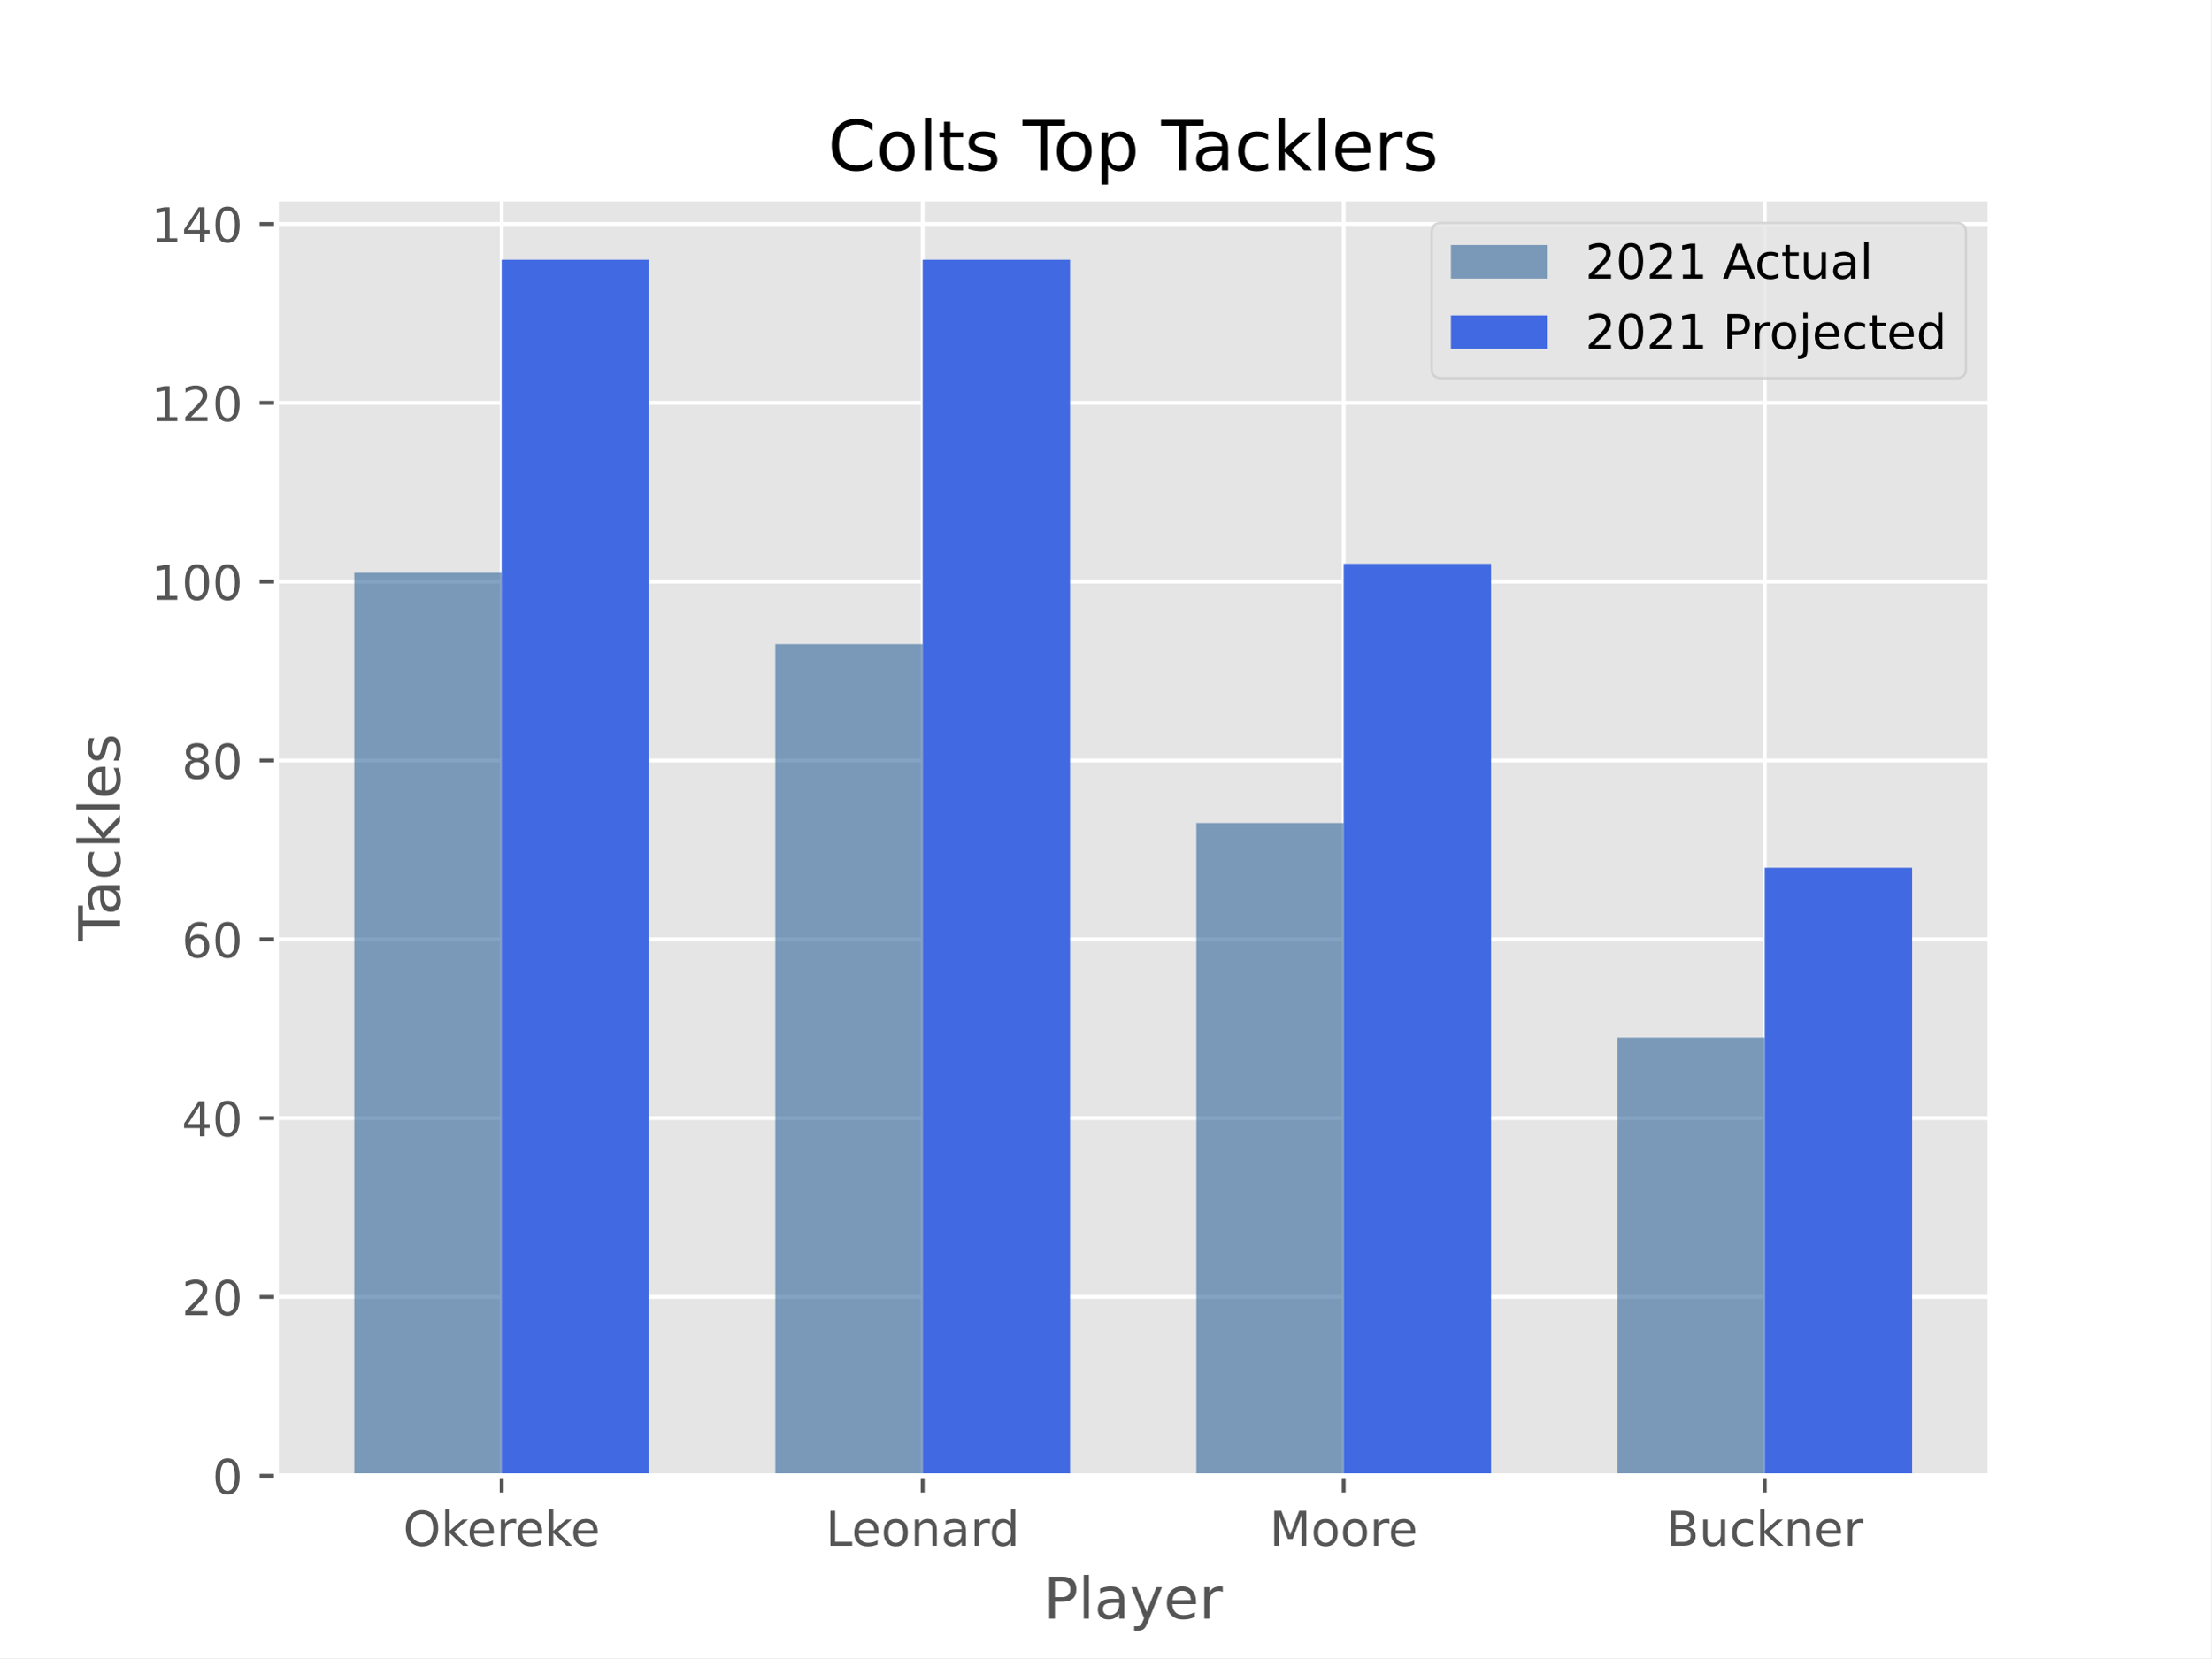
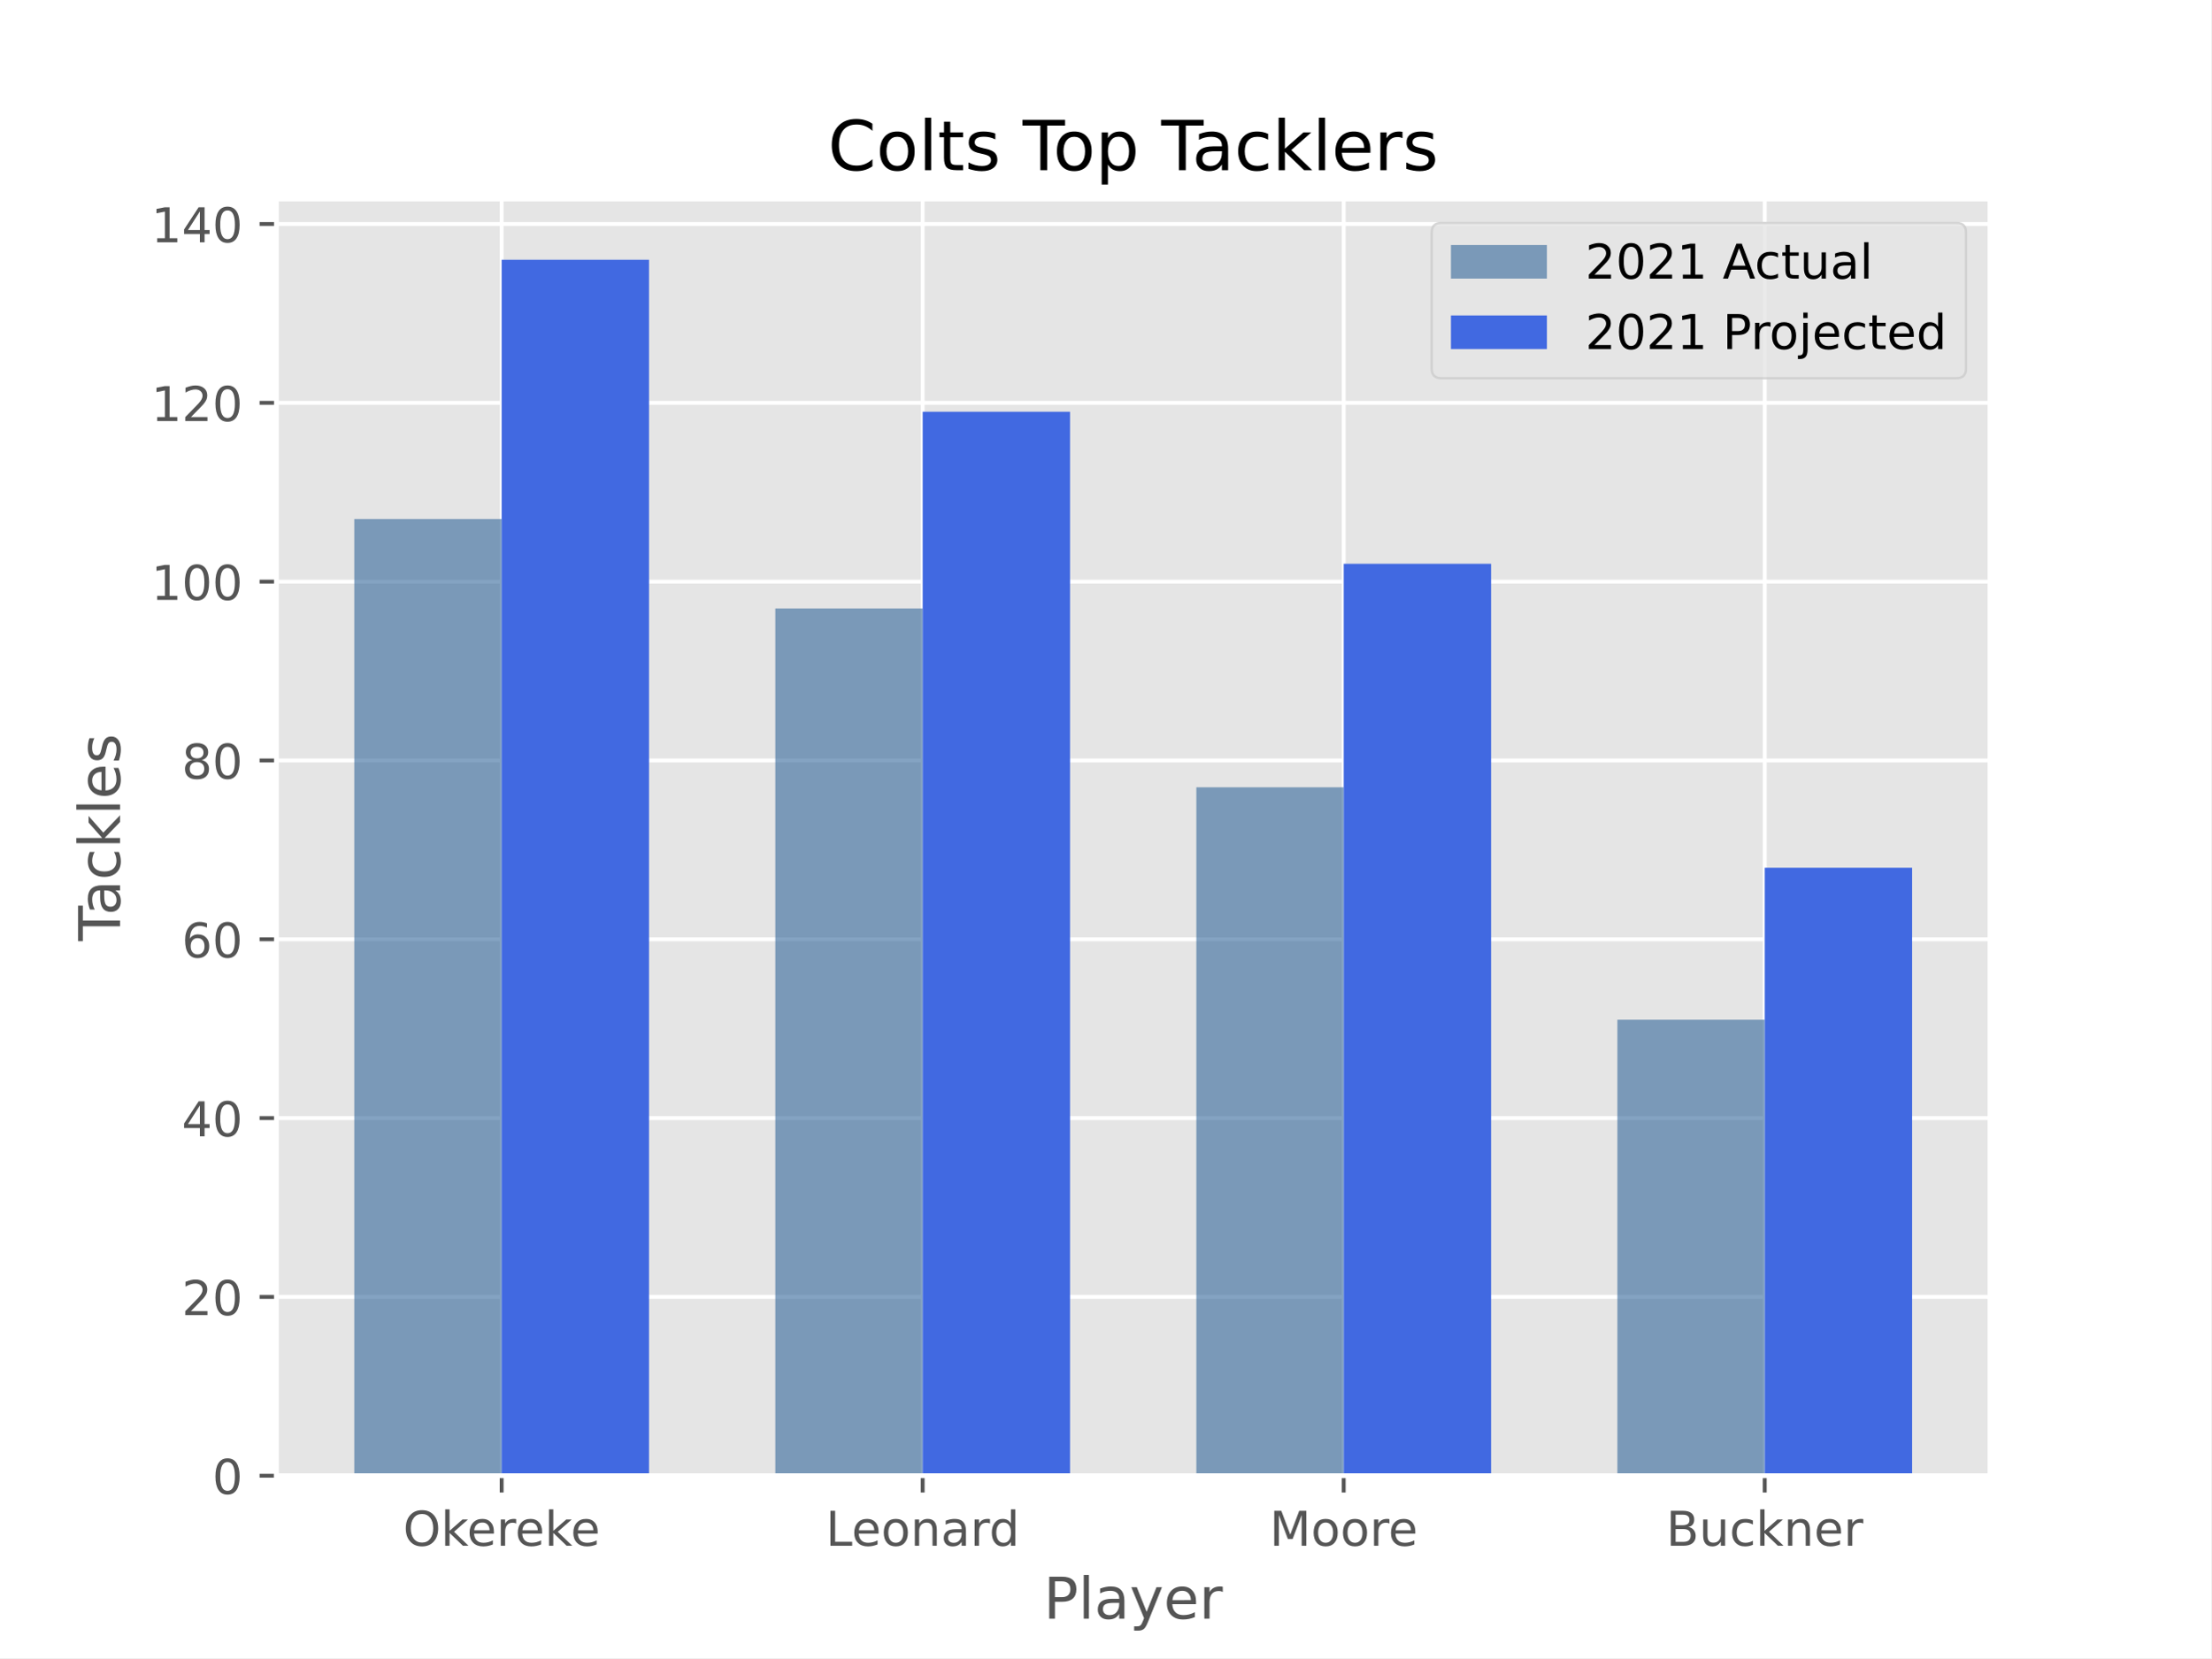
<svg xmlns="http://www.w3.org/2000/svg" xmlns:xlink="http://www.w3.org/1999/xlink" height="345.6pt" version="1.1" viewBox="0 0 460.8 345.6" width="460.8pt">
  <defs>
    <style type="text/css">*{stroke-linecap:butt;stroke-linejoin:round;}</style>
  </defs>
  <g id="figure_1">
    <g id="patch_1">
      <path d="M 0 345.6  L 460.8 345.6  L 460.8 0  L 0 0  z " style="fill:#ffffff;" />
    </g>
    <g id="axes_1">
      <g id="patch_2">
        <path d="M 57.6 307.584  L 414.72 307.584  L 414.72 41.472  L 57.6 41.472  z " style="fill:#e5e5e5;" />
      </g>
      <g id="matplotlib.axis_1">
        <g id="xtick_1">
          <g id="line2d_1">
-             <path clip-path="url(#p9609e376b4)" d="M 104.543 307.584  L 104.543 41.472  " style="fill:none;stroke:#ffffff;stroke-linecap:square;stroke-width:0.8;" />
+             <path clip-path="url(#p2cced8ca8d)" d="M 104.543 307.584  L 104.543 41.472  " style="fill:none;stroke:#ffffff;stroke-linecap:square;stroke-width:0.8;" />
          </g>
          <g id="line2d_2">
            <defs>
-               <path d="M 0 0  L 0 3.5  " id="mc5995ae9bc" style="stroke:#555555;stroke-width:0.8;" />
-             </defs>
-             <g>
-               <use style="fill:#555555;stroke:#555555;stroke-width:0.8;" x="104.543" xlink:href="#mc5995ae9bc" y="307.584" />
+               <path d="M 0 0  L 0 3.5  " id="m0070ce9e8e" style="stroke:#555555;stroke-width:0.8;" />
+             </defs>
+             <g>
+               <use style="fill:#555555;stroke:#555555;stroke-width:0.8;" x="104.543" xlink:href="#m0070ce9e8e" y="307.584" />
            </g>
          </g>
          <g id="text_1">
            <g style="fill:#555555;" transform="translate(84.00657 322.1824)scale(0.1 -0.1)">
              <defs>
                <path d="M 2522 4238  Q 1834 4238 1429 3725  Q 1025 3213 1025 2328  Q 1025 1447 1429 934  Q 1834 422 2522 422  Q 3209 422 3611 934  Q 4013 1447 4013 2328  Q 4013 3213 3611 3725  Q 3209 4238 2522 4238  z M 2522 4750  Q 3503 4750 4090 4092  Q 4678 3434 4678 2328  Q 4678 1225 4090 567  Q 3503 -91 2522 -91  Q 1538 -91 948 565  Q 359 1222 359 2328  Q 359 3434 948 4092  Q 1538 4750 2522 4750  z " id="DejaVuSans-4f" transform="scale(0.015625)" />
                <path d="M 581 4863  L 1159 4863  L 1159 1991  L 2875 3500  L 3609 3500  L 1753 1863  L 3688 0  L 2938 0  L 1159 1709  L 1159 0  L 581 0  L 581 4863  z " id="DejaVuSans-6b" transform="scale(0.015625)" />
                <path d="M 3597 1894  L 3597 1613  L 953 1613  Q 991 1019 1311 708  Q 1631 397 2203 397  Q 2534 397 2845 478  Q 3156 559 3463 722  L 3463 178  Q 3153 47 2828 -22  Q 2503 -91 2169 -91  Q 1331 -91 842 396  Q 353 884 353 1716  Q 353 2575 817 3079  Q 1281 3584 2069 3584  Q 2775 3584 3186 3129  Q 3597 2675 3597 1894  z M 3022 2063  Q 3016 2534 2758 2815  Q 2500 3097 2075 3097  Q 1594 3097 1305 2825  Q 1016 2553 972 2059  L 3022 2063  z " id="DejaVuSans-65" transform="scale(0.015625)" />
                <path d="M 2631 2963  Q 2534 3019 2420 3045  Q 2306 3072 2169 3072  Q 1681 3072 1420 2755  Q 1159 2438 1159 1844  L 1159 0  L 581 0  L 581 3500  L 1159 3500  L 1159 2956  Q 1341 3275 1631 3429  Q 1922 3584 2338 3584  Q 2397 3584 2469 3576  Q 2541 3569 2628 3553  L 2631 2963  z " id="DejaVuSans-72" transform="scale(0.015625)" />
              </defs>
              <use xlink:href="#DejaVuSans-4f" />
              <use x="78.711" xlink:href="#DejaVuSans-6b" />
              <use x="132.996" xlink:href="#DejaVuSans-65" />
              <use x="194.52" xlink:href="#DejaVuSans-72" />
              <use x="233.383" xlink:href="#DejaVuSans-65" />
              <use x="294.906" xlink:href="#DejaVuSans-6b" />
              <use x="349.191" xlink:href="#DejaVuSans-65" />
            </g>
          </g>
        </g>
        <g id="xtick_2">
          <g id="line2d_3">
-             <path clip-path="url(#p9609e376b4)" d="M 192.288 307.584  L 192.288 41.472  " style="fill:none;stroke:#ffffff;stroke-linecap:square;stroke-width:0.8;" />
+             <path clip-path="url(#p2cced8ca8d)" d="M 192.288 307.584  L 192.288 41.472  " style="fill:none;stroke:#ffffff;stroke-linecap:square;stroke-width:0.8;" />
          </g>
          <g id="line2d_4">
            <g>
-               <use style="fill:#555555;stroke:#555555;stroke-width:0.8;" x="192.288" xlink:href="#mc5995ae9bc" y="307.584" />
+               <use style="fill:#555555;stroke:#555555;stroke-width:0.8;" x="192.288" xlink:href="#m0070ce9e8e" y="307.584" />
            </g>
          </g>
          <g id="text_2">
            <g style="fill:#555555;" transform="translate(172.0784 322.1824)scale(0.1 -0.1)">
              <defs>
                <path d="M 628 4666  L 1259 4666  L 1259 531  L 3531 531  L 3531 0  L 628 0  L 628 4666  z " id="DejaVuSans-4c" transform="scale(0.015625)" />
                <path d="M 1959 3097  Q 1497 3097 1228 2736  Q 959 2375 959 1747  Q 959 1119 1226 758  Q 1494 397 1959 397  Q 2419 397 2687 759  Q 2956 1122 2956 1747  Q 2956 2369 2687 2733  Q 2419 3097 1959 3097  z M 1959 3584  Q 2709 3584 3137 3096  Q 3566 2609 3566 1747  Q 3566 888 3137 398  Q 2709 -91 1959 -91  Q 1206 -91 779 398  Q 353 888 353 1747  Q 353 2609 779 3096  Q 1206 3584 1959 3584  z " id="DejaVuSans-6f" transform="scale(0.015625)" />
                <path d="M 3513 2113  L 3513 0  L 2938 0  L 2938 2094  Q 2938 2591 2744 2837  Q 2550 3084 2163 3084  Q 1697 3084 1428 2787  Q 1159 2491 1159 1978  L 1159 0  L 581 0  L 581 3500  L 1159 3500  L 1159 2956  Q 1366 3272 1645 3428  Q 1925 3584 2291 3584  Q 2894 3584 3203 3211  Q 3513 2838 3513 2113  z " id="DejaVuSans-6e" transform="scale(0.015625)" />
                <path d="M 2194 1759  Q 1497 1759 1228 1600  Q 959 1441 959 1056  Q 959 750 1161 570  Q 1363 391 1709 391  Q 2188 391 2477 730  Q 2766 1069 2766 1631  L 2766 1759  L 2194 1759  z M 3341 1997  L 3341 0  L 2766 0  L 2766 531  Q 2569 213 2275 61  Q 1981 -91 1556 -91  Q 1019 -91 701 211  Q 384 513 384 1019  Q 384 1609 779 1909  Q 1175 2209 1959 2209  L 2766 2209  L 2766 2266  Q 2766 2663 2505 2880  Q 2244 3097 1772 3097  Q 1472 3097 1187 3025  Q 903 2953 641 2809  L 641 3341  Q 956 3463 1253 3523  Q 1550 3584 1831 3584  Q 2591 3584 2966 3190  Q 3341 2797 3341 1997  z " id="DejaVuSans-61" transform="scale(0.015625)" />
                <path d="M 2906 2969  L 2906 4863  L 3481 4863  L 3481 0  L 2906 0  L 2906 525  Q 2725 213 2448 61  Q 2172 -91 1784 -91  Q 1150 -91 751 415  Q 353 922 353 1747  Q 353 2572 751 3078  Q 1150 3584 1784 3584  Q 2172 3584 2448 3432  Q 2725 3281 2906 2969  z M 947 1747  Q 947 1113 1208 752  Q 1469 391 1925 391  Q 2381 391 2643 752  Q 2906 1113 2906 1747  Q 2906 2381 2643 2742  Q 2381 3103 1925 3103  Q 1469 3103 1208 2742  Q 947 2381 947 1747  z " id="DejaVuSans-64" transform="scale(0.015625)" />
              </defs>
              <use xlink:href="#DejaVuSans-4c" />
              <use x="53.963" xlink:href="#DejaVuSans-65" />
              <use x="115.486" xlink:href="#DejaVuSans-6f" />
              <use x="176.668" xlink:href="#DejaVuSans-6e" />
              <use x="240.047" xlink:href="#DejaVuSans-61" />
              <use x="301.326" xlink:href="#DejaVuSans-72" />
              <use x="340.689" xlink:href="#DejaVuSans-64" />
            </g>
          </g>
        </g>
        <g id="xtick_3">
          <g id="line2d_5">
-             <path clip-path="url(#p9609e376b4)" d="M 280.032 307.584  L 280.032 41.472  " style="fill:none;stroke:#ffffff;stroke-linecap:square;stroke-width:0.8;" />
+             <path clip-path="url(#p2cced8ca8d)" d="M 280.032 307.584  L 280.032 41.472  " style="fill:none;stroke:#ffffff;stroke-linecap:square;stroke-width:0.8;" />
          </g>
          <g id="line2d_6">
            <g>
-               <use style="fill:#555555;stroke:#555555;stroke-width:0.8;" x="280.032" xlink:href="#mc5995ae9bc" y="307.584" />
+               <use style="fill:#555555;stroke:#555555;stroke-width:0.8;" x="280.032" xlink:href="#m0070ce9e8e" y="307.584" />
            </g>
          </g>
          <g id="text_3">
            <g style="fill:#555555;" transform="translate(264.5799 322.1824)scale(0.1 -0.1)">
              <defs>
                <path d="M 628 4666  L 1569 4666  L 2759 1491  L 3956 4666  L 4897 4666  L 4897 0  L 4281 0  L 4281 4097  L 3078 897  L 2444 897  L 1241 4097  L 1241 0  L 628 0  L 628 4666  z " id="DejaVuSans-4d" transform="scale(0.015625)" />
              </defs>
              <use xlink:href="#DejaVuSans-4d" />
              <use x="86.279" xlink:href="#DejaVuSans-6f" />
              <use x="147.461" xlink:href="#DejaVuSans-6f" />
              <use x="208.643" xlink:href="#DejaVuSans-72" />
              <use x="247.506" xlink:href="#DejaVuSans-65" />
            </g>
          </g>
        </g>
        <g id="xtick_4">
          <g id="line2d_7">
-             <path clip-path="url(#p9609e376b4)" d="M 367.777 307.584  L 367.777 41.472  " style="fill:none;stroke:#ffffff;stroke-linecap:square;stroke-width:0.8;" />
+             <path clip-path="url(#p2cced8ca8d)" d="M 367.777 307.584  L 367.777 41.472  " style="fill:none;stroke:#ffffff;stroke-linecap:square;stroke-width:0.8;" />
          </g>
          <g id="line2d_8">
            <g>
-               <use style="fill:#555555;stroke:#555555;stroke-width:0.8;" x="367.777" xlink:href="#mc5995ae9bc" y="307.584" />
+               <use style="fill:#555555;stroke:#555555;stroke-width:0.8;" x="367.777" xlink:href="#m0070ce9e8e" y="307.584" />
            </g>
          </g>
          <g id="text_4">
            <g style="fill:#555555;" transform="translate(347.2322 322.1824)scale(0.1 -0.1)">
              <defs>
                <path d="M 1259 2228  L 1259 519  L 2272 519  Q 2781 519 3026 730  Q 3272 941 3272 1375  Q 3272 1813 3026 2020  Q 2781 2228 2272 2228  L 1259 2228  z M 1259 4147  L 1259 2741  L 2194 2741  Q 2656 2741 2882 2914  Q 3109 3088 3109 3444  Q 3109 3797 2882 3972  Q 2656 4147 2194 4147  L 1259 4147  z M 628 4666  L 2241 4666  Q 2963 4666 3353 4366  Q 3744 4066 3744 3513  Q 3744 3084 3544 2831  Q 3344 2578 2956 2516  Q 3422 2416 3680 2098  Q 3938 1781 3938 1306  Q 3938 681 3513 340  Q 3088 0 2303 0  L 628 0  L 628 4666  z " id="DejaVuSans-42" transform="scale(0.015625)" />
                <path d="M 544 1381  L 544 3500  L 1119 3500  L 1119 1403  Q 1119 906 1312 657  Q 1506 409 1894 409  Q 2359 409 2629 706  Q 2900 1003 2900 1516  L 2900 3500  L 3475 3500  L 3475 0  L 2900 0  L 2900 538  Q 2691 219 2414 64  Q 2138 -91 1772 -91  Q 1169 -91 856 284  Q 544 659 544 1381  z M 1991 3584  L 1991 3584  z " id="DejaVuSans-75" transform="scale(0.015625)" />
                <path d="M 3122 3366  L 3122 2828  Q 2878 2963 2633 3030  Q 2388 3097 2138 3097  Q 1578 3097 1268 2742  Q 959 2388 959 1747  Q 959 1106 1268 751  Q 1578 397 2138 397  Q 2388 397 2633 464  Q 2878 531 3122 666  L 3122 134  Q 2881 22 2623 -34  Q 2366 -91 2075 -91  Q 1284 -91 818 406  Q 353 903 353 1747  Q 353 2603 823 3093  Q 1294 3584 2113 3584  Q 2378 3584 2631 3529  Q 2884 3475 3122 3366  z " id="DejaVuSans-63" transform="scale(0.015625)" />
              </defs>
              <use xlink:href="#DejaVuSans-42" />
              <use x="68.604" xlink:href="#DejaVuSans-75" />
              <use x="131.982" xlink:href="#DejaVuSans-63" />
              <use x="186.963" xlink:href="#DejaVuSans-6b" />
              <use x="244.873" xlink:href="#DejaVuSans-6e" />
              <use x="308.252" xlink:href="#DejaVuSans-65" />
              <use x="369.775" xlink:href="#DejaVuSans-72" />
            </g>
          </g>
        </g>
        <g id="text_5">
          <g style="fill:#555555;" transform="translate(217.4888 337.3802)scale(0.12 -0.12)">
            <defs>
              <path d="M 1259 4147  L 1259 2394  L 2053 2394  Q 2494 2394 2734 2622  Q 2975 2850 2975 3272  Q 2975 3691 2734 3919  Q 2494 4147 2053 4147  L 1259 4147  z M 628 4666  L 2053 4666  Q 2838 4666 3239 4311  Q 3641 3956 3641 3272  Q 3641 2581 3239 2228  Q 2838 1875 2053 1875  L 1259 1875  L 1259 0  L 628 0  L 628 4666  z " id="DejaVuSans-50" transform="scale(0.015625)" />
              <path d="M 603 4863  L 1178 4863  L 1178 0  L 603 0  L 603 4863  z " id="DejaVuSans-6c" transform="scale(0.015625)" />
              <path d="M 2059 -325  Q 1816 -950 1584 -1140  Q 1353 -1331 966 -1331  L 506 -1331  L 506 -850  L 844 -850  Q 1081 -850 1212 -737  Q 1344 -625 1503 -206  L 1606 56  L 191 3500  L 800 3500  L 1894 763  L 2988 3500  L 3597 3500  L 2059 -325  z " id="DejaVuSans-79" transform="scale(0.015625)" />
            </defs>
            <use xlink:href="#DejaVuSans-50" />
            <use x="60.303" xlink:href="#DejaVuSans-6c" />
            <use x="88.086" xlink:href="#DejaVuSans-61" />
            <use x="149.365" xlink:href="#DejaVuSans-79" />
            <use x="208.545" xlink:href="#DejaVuSans-65" />
            <use x="270.068" xlink:href="#DejaVuSans-72" />
          </g>
        </g>
      </g>
      <g id="matplotlib.axis_2">
        <g id="ytick_1">
          <g id="line2d_9">
-             <path clip-path="url(#p9609e376b4)" d="M 57.6 307.584  L 414.72 307.584  " style="fill:none;stroke:#ffffff;stroke-linecap:square;stroke-width:0.8;" />
+             <path clip-path="url(#p2cced8ca8d)" d="M 57.6 307.584  L 414.72 307.584  " style="fill:none;stroke:#ffffff;stroke-linecap:square;stroke-width:0.8;" />
          </g>
          <g id="line2d_10">
            <defs>
-               <path d="M 0 0  L -3.5 0  " id="md5889bb50a" style="stroke:#555555;stroke-width:0.8;" />
-             </defs>
-             <g>
-               <use style="fill:#555555;stroke:#555555;stroke-width:0.8;" x="57.6" xlink:href="#md5889bb50a" y="307.584" />
+               <path d="M 0 0  L -3.5 0  " id="mb8034c4fae" style="stroke:#555555;stroke-width:0.8;" />
+             </defs>
+             <g>
+               <use style="fill:#555555;stroke:#555555;stroke-width:0.8;" x="57.6" xlink:href="#mb8034c4fae" y="307.584" />
            </g>
          </g>
          <g id="text_6">
            <g style="fill:#555555;" transform="translate(44.2375 311.3832)scale(0.1 -0.1)">
              <defs>
                <path d="M 2034 4250  Q 1547 4250 1301 3770  Q 1056 3291 1056 2328  Q 1056 1369 1301 889  Q 1547 409 2034 409  Q 2525 409 2770 889  Q 3016 1369 3016 2328  Q 3016 3291 2770 3770  Q 2525 4250 2034 4250  z M 2034 4750  Q 2819 4750 3233 4129  Q 3647 3509 3647 2328  Q 3647 1150 3233 529  Q 2819 -91 2034 -91  Q 1250 -91 836 529  Q 422 1150 422 2328  Q 422 3509 836 4129  Q 1250 4750 2034 4750  z " id="DejaVuSans-30" transform="scale(0.015625)" />
              </defs>
              <use xlink:href="#DejaVuSans-30" />
            </g>
          </g>
        </g>
        <g id="ytick_2">
          <g id="line2d_11">
-             <path clip-path="url(#p9609e376b4)" d="M 57.6 270.313  L 414.72 270.313  " style="fill:none;stroke:#ffffff;stroke-linecap:square;stroke-width:0.8;" />
+             <path clip-path="url(#p2cced8ca8d)" d="M 57.6 270.313  L 414.72 270.313  " style="fill:none;stroke:#ffffff;stroke-linecap:square;stroke-width:0.8;" />
          </g>
          <g id="line2d_12">
            <g>
-               <use style="fill:#555555;stroke:#555555;stroke-width:0.8;" x="57.6" xlink:href="#md5889bb50a" y="270.313" />
+               <use style="fill:#555555;stroke:#555555;stroke-width:0.8;" x="57.6" xlink:href="#mb8034c4fae" y="270.313" />
            </g>
          </g>
          <g id="text_7">
            <g style="fill:#555555;" transform="translate(37.875 274.1126)scale(0.1 -0.1)">
              <defs>
                <path d="M 1228 531  L 3431 531  L 3431 0  L 469 0  L 469 531  Q 828 903 1448 1529  Q 2069 2156 2228 2338  Q 2531 2678 2651 2914  Q 2772 3150 2772 3378  Q 2772 3750 2511 3984  Q 2250 4219 1831 4219  Q 1534 4219 1204 4116  Q 875 4013 500 3803  L 500 4441  Q 881 4594 1212 4672  Q 1544 4750 1819 4750  Q 2544 4750 2975 4387  Q 3406 4025 3406 3419  Q 3406 3131 3298 2873  Q 3191 2616 2906 2266  Q 2828 2175 2409 1742  Q 1991 1309 1228 531  z " id="DejaVuSans-32" transform="scale(0.015625)" />
              </defs>
              <use xlink:href="#DejaVuSans-32" />
              <use x="63.623" xlink:href="#DejaVuSans-30" />
            </g>
          </g>
        </g>
        <g id="ytick_3">
          <g id="line2d_13">
-             <path clip-path="url(#p9609e376b4)" d="M 57.6 233.043  L 414.72 233.043  " style="fill:none;stroke:#ffffff;stroke-linecap:square;stroke-width:0.8;" />
+             <path clip-path="url(#p2cced8ca8d)" d="M 57.6 233.043  L 414.72 233.043  " style="fill:none;stroke:#ffffff;stroke-linecap:square;stroke-width:0.8;" />
          </g>
          <g id="line2d_14">
            <g>
-               <use style="fill:#555555;stroke:#555555;stroke-width:0.8;" x="57.6" xlink:href="#md5889bb50a" y="233.043" />
+               <use style="fill:#555555;stroke:#555555;stroke-width:0.8;" x="57.6" xlink:href="#mb8034c4fae" y="233.043" />
            </g>
          </g>
          <g id="text_8">
            <g style="fill:#555555;" transform="translate(37.875 236.842)scale(0.1 -0.1)">
              <defs>
                <path d="M 2419 4116  L 825 1625  L 2419 1625  L 2419 4116  z M 2253 4666  L 3047 4666  L 3047 1625  L 3713 1625  L 3713 1100  L 3047 1100  L 3047 0  L 2419 0  L 2419 1100  L 313 1100  L 313 1709  L 2253 4666  z " id="DejaVuSans-34" transform="scale(0.015625)" />
              </defs>
              <use xlink:href="#DejaVuSans-34" />
              <use x="63.623" xlink:href="#DejaVuSans-30" />
            </g>
          </g>
        </g>
        <g id="ytick_4">
          <g id="line2d_15">
-             <path clip-path="url(#p9609e376b4)" d="M 57.6 195.772  L 414.72 195.772  " style="fill:none;stroke:#ffffff;stroke-linecap:square;stroke-width:0.8;" />
+             <path clip-path="url(#p2cced8ca8d)" d="M 57.6 195.772  L 414.72 195.772  " style="fill:none;stroke:#ffffff;stroke-linecap:square;stroke-width:0.8;" />
          </g>
          <g id="line2d_16">
            <g>
-               <use style="fill:#555555;stroke:#555555;stroke-width:0.8;" x="57.6" xlink:href="#md5889bb50a" y="195.772" />
+               <use style="fill:#555555;stroke:#555555;stroke-width:0.8;" x="57.6" xlink:href="#mb8034c4fae" y="195.772" />
            </g>
          </g>
          <g id="text_9">
            <g style="fill:#555555;" transform="translate(37.875 199.5715)scale(0.1 -0.1)">
              <defs>
                <path d="M 2113 2584  Q 1688 2584 1439 2293  Q 1191 2003 1191 1497  Q 1191 994 1439 701  Q 1688 409 2113 409  Q 2538 409 2786 701  Q 3034 994 3034 1497  Q 3034 2003 2786 2293  Q 2538 2584 2113 2584  z M 3366 4563  L 3366 3988  Q 3128 4100 2886 4159  Q 2644 4219 2406 4219  Q 1781 4219 1451 3797  Q 1122 3375 1075 2522  Q 1259 2794 1537 2939  Q 1816 3084 2150 3084  Q 2853 3084 3261 2657  Q 3669 2231 3669 1497  Q 3669 778 3244 343  Q 2819 -91 2113 -91  Q 1303 -91 875 529  Q 447 1150 447 2328  Q 447 3434 972 4092  Q 1497 4750 2381 4750  Q 2619 4750 2861 4703  Q 3103 4656 3366 4563  z " id="DejaVuSans-36" transform="scale(0.015625)" />
              </defs>
              <use xlink:href="#DejaVuSans-36" />
              <use x="63.623" xlink:href="#DejaVuSans-30" />
            </g>
          </g>
        </g>
        <g id="ytick_5">
          <g id="line2d_17">
-             <path clip-path="url(#p9609e376b4)" d="M 57.6 158.502  L 414.72 158.502  " style="fill:none;stroke:#ffffff;stroke-linecap:square;stroke-width:0.8;" />
+             <path clip-path="url(#p2cced8ca8d)" d="M 57.6 158.502  L 414.72 158.502  " style="fill:none;stroke:#ffffff;stroke-linecap:square;stroke-width:0.8;" />
          </g>
          <g id="line2d_18">
            <g>
-               <use style="fill:#555555;stroke:#555555;stroke-width:0.8;" x="57.6" xlink:href="#md5889bb50a" y="158.502" />
+               <use style="fill:#555555;stroke:#555555;stroke-width:0.8;" x="57.6" xlink:href="#mb8034c4fae" y="158.502" />
            </g>
          </g>
          <g id="text_10">
            <g style="fill:#555555;" transform="translate(37.875 162.3009)scale(0.1 -0.1)">
              <defs>
                <path d="M 2034 2216  Q 1584 2216 1326 1975  Q 1069 1734 1069 1313  Q 1069 891 1326 650  Q 1584 409 2034 409  Q 2484 409 2743 651  Q 3003 894 3003 1313  Q 3003 1734 2745 1975  Q 2488 2216 2034 2216  z M 1403 2484  Q 997 2584 770 2862  Q 544 3141 544 3541  Q 544 4100 942 4425  Q 1341 4750 2034 4750  Q 2731 4750 3128 4425  Q 3525 4100 3525 3541  Q 3525 3141 3298 2862  Q 3072 2584 2669 2484  Q 3125 2378 3379 2068  Q 3634 1759 3634 1313  Q 3634 634 3220 271  Q 2806 -91 2034 -91  Q 1263 -91 848 271  Q 434 634 434 1313  Q 434 1759 690 2068  Q 947 2378 1403 2484  z M 1172 3481  Q 1172 3119 1398 2916  Q 1625 2713 2034 2713  Q 2441 2713 2670 2916  Q 2900 3119 2900 3481  Q 2900 3844 2670 4047  Q 2441 4250 2034 4250  Q 1625 4250 1398 4047  Q 1172 3844 1172 3481  z " id="DejaVuSans-38" transform="scale(0.015625)" />
              </defs>
              <use xlink:href="#DejaVuSans-38" />
              <use x="63.623" xlink:href="#DejaVuSans-30" />
            </g>
          </g>
        </g>
        <g id="ytick_6">
          <g id="line2d_19">
-             <path clip-path="url(#p9609e376b4)" d="M 57.6 121.231  L 414.72 121.231  " style="fill:none;stroke:#ffffff;stroke-linecap:square;stroke-width:0.8;" />
+             <path clip-path="url(#p2cced8ca8d)" d="M 57.6 121.231  L 414.72 121.231  " style="fill:none;stroke:#ffffff;stroke-linecap:square;stroke-width:0.8;" />
          </g>
          <g id="line2d_20">
            <g>
-               <use style="fill:#555555;stroke:#555555;stroke-width:0.8;" x="57.6" xlink:href="#md5889bb50a" y="121.231" />
+               <use style="fill:#555555;stroke:#555555;stroke-width:0.8;" x="57.6" xlink:href="#mb8034c4fae" y="121.231" />
            </g>
          </g>
          <g id="text_11">
            <g style="fill:#555555;" transform="translate(31.5125 125.0303)scale(0.1 -0.1)">
              <defs>
                <path d="M 794 531  L 1825 531  L 1825 4091  L 703 3866  L 703 4441  L 1819 4666  L 2450 4666  L 2450 531  L 3481 531  L 3481 0  L 794 0  L 794 531  z " id="DejaVuSans-31" transform="scale(0.015625)" />
              </defs>
              <use xlink:href="#DejaVuSans-31" />
              <use x="63.623" xlink:href="#DejaVuSans-30" />
              <use x="127.246" xlink:href="#DejaVuSans-30" />
            </g>
          </g>
        </g>
        <g id="ytick_7">
          <g id="line2d_21">
-             <path clip-path="url(#p9609e376b4)" d="M 57.6 83.96  L 414.72 83.96  " style="fill:none;stroke:#ffffff;stroke-linecap:square;stroke-width:0.8;" />
+             <path clip-path="url(#p2cced8ca8d)" d="M 57.6 83.96  L 414.72 83.96  " style="fill:none;stroke:#ffffff;stroke-linecap:square;stroke-width:0.8;" />
          </g>
          <g id="line2d_22">
            <g>
-               <use style="fill:#555555;stroke:#555555;stroke-width:0.8;" x="57.6" xlink:href="#md5889bb50a" y="83.96" />
+               <use style="fill:#555555;stroke:#555555;stroke-width:0.8;" x="57.6" xlink:href="#mb8034c4fae" y="83.96" />
            </g>
          </g>
          <g id="text_12">
            <g style="fill:#555555;" transform="translate(31.5125 87.75969)scale(0.1 -0.1)">
              <use xlink:href="#DejaVuSans-31" />
              <use x="63.623" xlink:href="#DejaVuSans-32" />
              <use x="127.246" xlink:href="#DejaVuSans-30" />
            </g>
          </g>
        </g>
        <g id="ytick_8">
          <g id="line2d_23">
-             <path clip-path="url(#p9609e376b4)" d="M 57.6 46.69  L 414.72 46.69  " style="fill:none;stroke:#ffffff;stroke-linecap:square;stroke-width:0.8;" />
+             <path clip-path="url(#p2cced8ca8d)" d="M 57.6 46.69  L 414.72 46.69  " style="fill:none;stroke:#ffffff;stroke-linecap:square;stroke-width:0.8;" />
          </g>
          <g id="line2d_24">
            <g>
-               <use style="fill:#555555;stroke:#555555;stroke-width:0.8;" x="57.6" xlink:href="#md5889bb50a" y="46.69" />
+               <use style="fill:#555555;stroke:#555555;stroke-width:0.8;" x="57.6" xlink:href="#mb8034c4fae" y="46.69" />
            </g>
          </g>
          <g id="text_13">
            <g style="fill:#555555;" transform="translate(31.5125 50.4891)scale(0.1 -0.1)">
              <use xlink:href="#DejaVuSans-31" />
              <use x="63.623" xlink:href="#DejaVuSans-34" />
              <use x="127.246" xlink:href="#DejaVuSans-30" />
            </g>
          </g>
        </g>
        <g id="text_14">
          <g style="fill:#555555;" transform="translate(25.01687 196.1374)rotate(-90)scale(0.12 -0.12)">
            <defs>
              <path d="M -19 4666  L 3928 4666  L 3928 4134  L 2272 4134  L 2272 0  L 1638 0  L 1638 4134  L -19 4134  L -19 4666  z " id="DejaVuSans-54" transform="scale(0.015625)" />
              <path d="M 2834 3397  L 2834 2853  Q 2591 2978 2328 3040  Q 2066 3103 1784 3103  Q 1356 3103 1142 2972  Q 928 2841 928 2578  Q 928 2378 1081 2264  Q 1234 2150 1697 2047  L 1894 2003  Q 2506 1872 2764 1633  Q 3022 1394 3022 966  Q 3022 478 2636 193  Q 2250 -91 1575 -91  Q 1294 -91 989 -36  Q 684 19 347 128  L 347 722  Q 666 556 975 473  Q 1284 391 1588 391  Q 1994 391 2212 530  Q 2431 669 2431 922  Q 2431 1156 2273 1281  Q 2116 1406 1581 1522  L 1381 1569  Q 847 1681 609 1914  Q 372 2147 372 2553  Q 372 3047 722 3315  Q 1072 3584 1716 3584  Q 2034 3584 2315 3537  Q 2597 3491 2834 3397  z " id="DejaVuSans-73" transform="scale(0.015625)" />
            </defs>
            <use xlink:href="#DejaVuSans-54" />
            <use x="44.584" xlink:href="#DejaVuSans-61" />
            <use x="105.863" xlink:href="#DejaVuSans-63" />
            <use x="160.844" xlink:href="#DejaVuSans-6b" />
            <use x="218.754" xlink:href="#DejaVuSans-6c" />
            <use x="246.537" xlink:href="#DejaVuSans-65" />
            <use x="308.061" xlink:href="#DejaVuSans-73" />
          </g>
        </g>
      </g>
      <g id="patch_3">
-         <path clip-path="url(#p9609e376b4)" d="M 73.833 307.584  L 104.543 307.584  L 104.543 119.368  L 73.833 119.368  z " style="fill:#336699;fill-opacity:0.6;" />
+         <path clip-path="url(#p2cced8ca8d)" d="M 73.833 307.584  L 104.543 307.584  L 104.543 108.186  L 73.833 108.186  z " style="fill:#336699;fill-opacity:0.6;" />
      </g>
      <g id="patch_4">
-         <path clip-path="url(#p9609e376b4)" d="M 161.577 307.584  L 192.288 307.584  L 192.288 134.276  L 161.577 134.276  z " style="fill:#336699;fill-opacity:0.6;" />
+         <path clip-path="url(#p2cced8ca8d)" d="M 161.577 307.584  L 192.288 307.584  L 192.288 126.822  L 161.577 126.822  z " style="fill:#336699;fill-opacity:0.6;" />
      </g>
      <g id="patch_5">
-         <path clip-path="url(#p9609e376b4)" d="M 249.322 307.584  L 280.032 307.584  L 280.032 171.546  L 249.322 171.546  z " style="fill:#336699;fill-opacity:0.6;" />
+         <path clip-path="url(#p2cced8ca8d)" d="M 249.322 307.584  L 280.032 307.584  L 280.032 164.092  L 249.322 164.092  z " style="fill:#336699;fill-opacity:0.6;" />
      </g>
      <g id="patch_6">
-         <path clip-path="url(#p9609e376b4)" d="M 337.066 307.584  L 367.777 307.584  L 367.777 216.271  L 337.066 216.271  z " style="fill:#336699;fill-opacity:0.6;" />
+         <path clip-path="url(#p2cced8ca8d)" d="M 337.066 307.584  L 367.777 307.584  L 367.777 212.544  L 337.066 212.544  z " style="fill:#336699;fill-opacity:0.6;" />
      </g>
      <g id="patch_7">
-         <path clip-path="url(#p9609e376b4)" d="M 104.543 307.584  L 135.254 307.584  L 135.254 54.144  L 104.543 54.144  z " style="fill:#4169e1;" />
+         <path clip-path="url(#p2cced8ca8d)" d="M 104.543 307.584  L 135.254 307.584  L 135.254 54.144  L 104.543 54.144  z " style="fill:#4169e1;" />
      </g>
      <g id="patch_8">
-         <path clip-path="url(#p9609e376b4)" d="M 192.288 307.584  L 222.998 307.584  L 222.998 54.144  L 192.288 54.144  z " style="fill:#4169e1;" />
+         <path clip-path="url(#p2cced8ca8d)" d="M 192.288 307.584  L 222.998 307.584  L 222.998 85.824  L 192.288 85.824  z " style="fill:#4169e1;" />
      </g>
      <g id="patch_9">
-         <path clip-path="url(#p9609e376b4)" d="M 280.032 307.584  L 310.743 307.584  L 310.743 117.504  L 280.032 117.504  z " style="fill:#4169e1;" />
+         <path clip-path="url(#p2cced8ca8d)" d="M 280.032 307.584  L 310.743 307.584  L 310.743 117.504  L 280.032 117.504  z " style="fill:#4169e1;" />
      </g>
      <g id="patch_10">
-         <path clip-path="url(#p9609e376b4)" d="M 367.777 307.584  L 398.487 307.584  L 398.487 180.864  L 367.777 180.864  z " style="fill:#4169e1;" />
+         <path clip-path="url(#p2cced8ca8d)" d="M 367.777 307.584  L 398.487 307.584  L 398.487 180.864  L 367.777 180.864  z " style="fill:#4169e1;" />
      </g>
      <g id="patch_11">
        <path d="M 57.6 307.584  L 57.6 41.472  " style="fill:none;stroke:#ffffff;stroke-linecap:square;stroke-linejoin:miter;" />
      </g>
      <g id="patch_12">
        <path d="M 414.72 307.584  L 414.72 41.472  " style="fill:none;stroke:#ffffff;stroke-linecap:square;stroke-linejoin:miter;" />
      </g>
      <g id="patch_13">
        <path d="M 57.6 307.584  L 414.72 307.584  " style="fill:none;stroke:#ffffff;stroke-linecap:square;stroke-linejoin:miter;" />
      </g>
      <g id="patch_14">
        <path d="M 57.6 41.472  L 414.72 41.472  " style="fill:none;stroke:#ffffff;stroke-linecap:square;stroke-linejoin:miter;" />
      </g>
      <g id="text_15">
        <g transform="translate(172.5356 35.472)scale(0.144 -0.144)">
          <defs>
            <path d="M 4122 4306  L 4122 3641  Q 3803 3938 3442 4084  Q 3081 4231 2675 4231  Q 1875 4231 1450 3742  Q 1025 3253 1025 2328  Q 1025 1406 1450 917  Q 1875 428 2675 428  Q 3081 428 3442 575  Q 3803 722 4122 1019  L 4122 359  Q 3791 134 3420 21  Q 3050 -91 2638 -91  Q 1578 -91 968 557  Q 359 1206 359 2328  Q 359 3453 968 4101  Q 1578 4750 2638 4750  Q 3056 4750 3426 4639  Q 3797 4528 4122 4306  z " id="DejaVuSans-43" transform="scale(0.015625)" />
            <path d="M 1172 4494  L 1172 3500  L 2356 3500  L 2356 3053  L 1172 3053  L 1172 1153  Q 1172 725 1289 603  Q 1406 481 1766 481  L 2356 481  L 2356 0  L 1766 0  Q 1100 0 847 248  Q 594 497 594 1153  L 594 3053  L 172 3053  L 172 3500  L 594 3500  L 594 4494  L 1172 4494  z " id="DejaVuSans-74" transform="scale(0.015625)" />
            <path id="DejaVuSans-20" transform="scale(0.015625)" />
            <path d="M 1159 525  L 1159 -1331  L 581 -1331  L 581 3500  L 1159 3500  L 1159 2969  Q 1341 3281 1617 3432  Q 1894 3584 2278 3584  Q 2916 3584 3314 3078  Q 3713 2572 3713 1747  Q 3713 922 3314 415  Q 2916 -91 2278 -91  Q 1894 -91 1617 61  Q 1341 213 1159 525  z M 3116 1747  Q 3116 2381 2855 2742  Q 2594 3103 2138 3103  Q 1681 3103 1420 2742  Q 1159 2381 1159 1747  Q 1159 1113 1420 752  Q 1681 391 2138 391  Q 2594 391 2855 752  Q 3116 1113 3116 1747  z " id="DejaVuSans-70" transform="scale(0.015625)" />
          </defs>
          <use xlink:href="#DejaVuSans-43" />
          <use x="69.824" xlink:href="#DejaVuSans-6f" />
          <use x="131.006" xlink:href="#DejaVuSans-6c" />
          <use x="158.789" xlink:href="#DejaVuSans-74" />
          <use x="197.998" xlink:href="#DejaVuSans-73" />
          <use x="250.098" xlink:href="#DejaVuSans-20" />
          <use x="281.885" xlink:href="#DejaVuSans-54" />
          <use x="325.969" xlink:href="#DejaVuSans-6f" />
          <use x="387.15" xlink:href="#DejaVuSans-70" />
          <use x="450.627" xlink:href="#DejaVuSans-20" />
          <use x="482.414" xlink:href="#DejaVuSans-54" />
          <use x="526.998" xlink:href="#DejaVuSans-61" />
          <use x="588.277" xlink:href="#DejaVuSans-63" />
          <use x="643.258" xlink:href="#DejaVuSans-6b" />
          <use x="701.168" xlink:href="#DejaVuSans-6c" />
          <use x="728.951" xlink:href="#DejaVuSans-65" />
          <use x="790.475" xlink:href="#DejaVuSans-72" />
          <use x="831.588" xlink:href="#DejaVuSans-73" />
        </g>
      </g>
      <g id="legend_1">
        <g id="patch_15">
          <path d="M 300.381 78.828  L 407.72 78.828  Q 409.72 78.828 409.72 76.828  L 409.72 48.472  Q 409.72 46.472 407.72 46.472  L 300.381 46.472  Q 298.381 46.472 298.381 48.472  L 298.381 76.828  Q 298.381 78.828 300.381 78.828  z " style="fill:#e5e5e5;opacity:0.8;stroke:#cccccc;stroke-linejoin:miter;stroke-width:0.5;" />
        </g>
        <g id="patch_16">
          <path d="M 302.381 58.07  L 322.381 58.07  L 322.381 51.07  L 302.381 51.07  z " style="fill:#336699;fill-opacity:0.6;" />
        </g>
        <g id="text_16">
          <g transform="translate(330.3809 58.07044)scale(0.1 -0.1)">
            <defs>
              <path d="M 2188 4044  L 1331 1722  L 3047 1722  L 2188 4044  z M 1831 4666  L 2547 4666  L 4325 0  L 3669 0  L 3244 1197  L 1141 1197  L 716 0  L 50 0  L 1831 4666  z " id="DejaVuSans-41" transform="scale(0.015625)" />
            </defs>
            <use xlink:href="#DejaVuSans-32" />
            <use x="63.623" xlink:href="#DejaVuSans-30" />
            <use x="127.246" xlink:href="#DejaVuSans-32" />
            <use x="190.869" xlink:href="#DejaVuSans-31" />
            <use x="254.492" xlink:href="#DejaVuSans-20" />
            <use x="286.279" xlink:href="#DejaVuSans-41" />
            <use x="352.938" xlink:href="#DejaVuSans-63" />
            <use x="407.918" xlink:href="#DejaVuSans-74" />
            <use x="447.127" xlink:href="#DejaVuSans-75" />
            <use x="510.506" xlink:href="#DejaVuSans-61" />
            <use x="571.785" xlink:href="#DejaVuSans-6c" />
          </g>
        </g>
        <g id="patch_17">
          <path d="M 302.381 72.749  L 322.381 72.749  L 322.381 65.749  L 302.381 65.749  z " style="fill:#4169e1;" />
        </g>
        <g id="text_17">
          <g transform="translate(330.3809 72.74856)scale(0.1 -0.1)">
            <defs>
              <path d="M 603 3500  L 1178 3500  L 1178 -63  Q 1178 -731 923 -1031  Q 669 -1331 103 -1331  L -116 -1331  L -116 -844  L 38 -844  Q 366 -844 484 -692  Q 603 -541 603 -63  L 603 3500  z M 603 4863  L 1178 4863  L 1178 4134  L 603 4134  L 603 4863  z " id="DejaVuSans-6a" transform="scale(0.015625)" />
            </defs>
            <use xlink:href="#DejaVuSans-32" />
            <use x="63.623" xlink:href="#DejaVuSans-30" />
            <use x="127.246" xlink:href="#DejaVuSans-32" />
            <use x="190.869" xlink:href="#DejaVuSans-31" />
            <use x="254.492" xlink:href="#DejaVuSans-20" />
            <use x="286.279" xlink:href="#DejaVuSans-50" />
            <use x="344.832" xlink:href="#DejaVuSans-72" />
            <use x="383.695" xlink:href="#DejaVuSans-6f" />
            <use x="444.877" xlink:href="#DejaVuSans-6a" />
            <use x="472.66" xlink:href="#DejaVuSans-65" />
            <use x="534.184" xlink:href="#DejaVuSans-63" />
            <use x="589.164" xlink:href="#DejaVuSans-74" />
            <use x="628.373" xlink:href="#DejaVuSans-65" />
            <use x="689.896" xlink:href="#DejaVuSans-64" />
          </g>
        </g>
      </g>
    </g>
  </g>
  <defs>
-     <clipPath id="p9609e376b4">
+     <clipPath id="p2cced8ca8d">
      <rect height="266.112" width="357.12" x="57.6" y="41.472" />
    </clipPath>
  </defs>
</svg>
